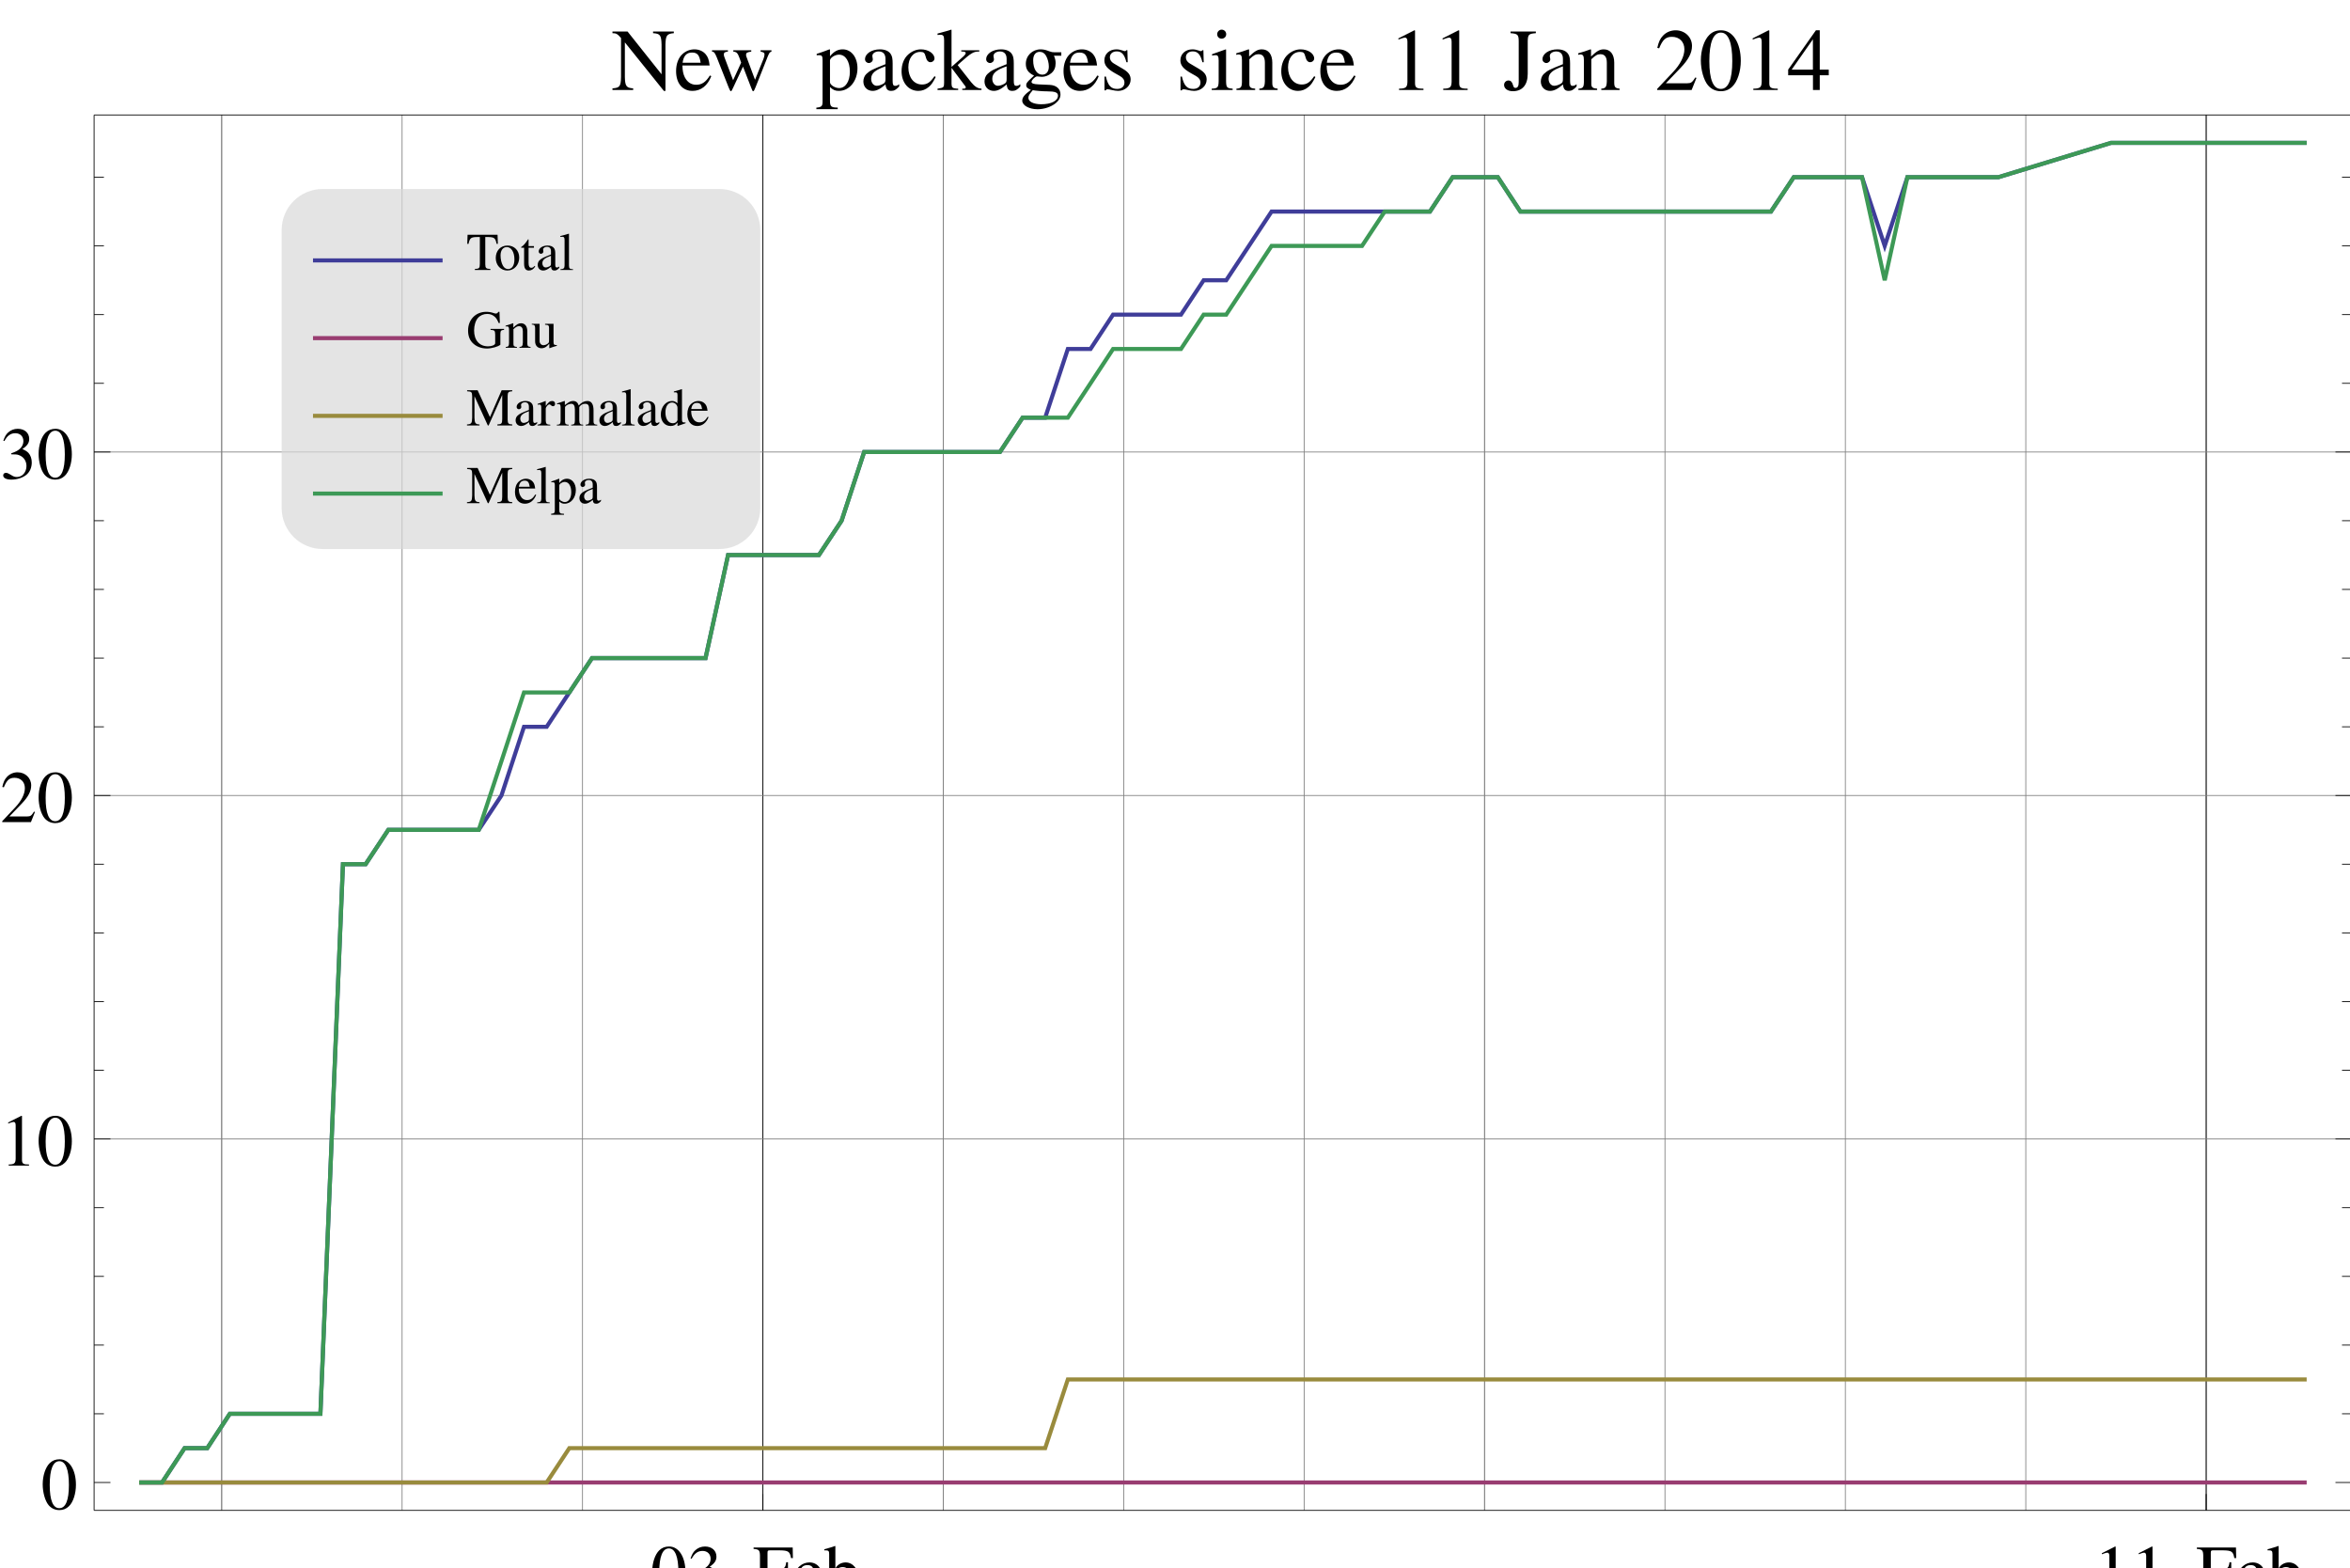
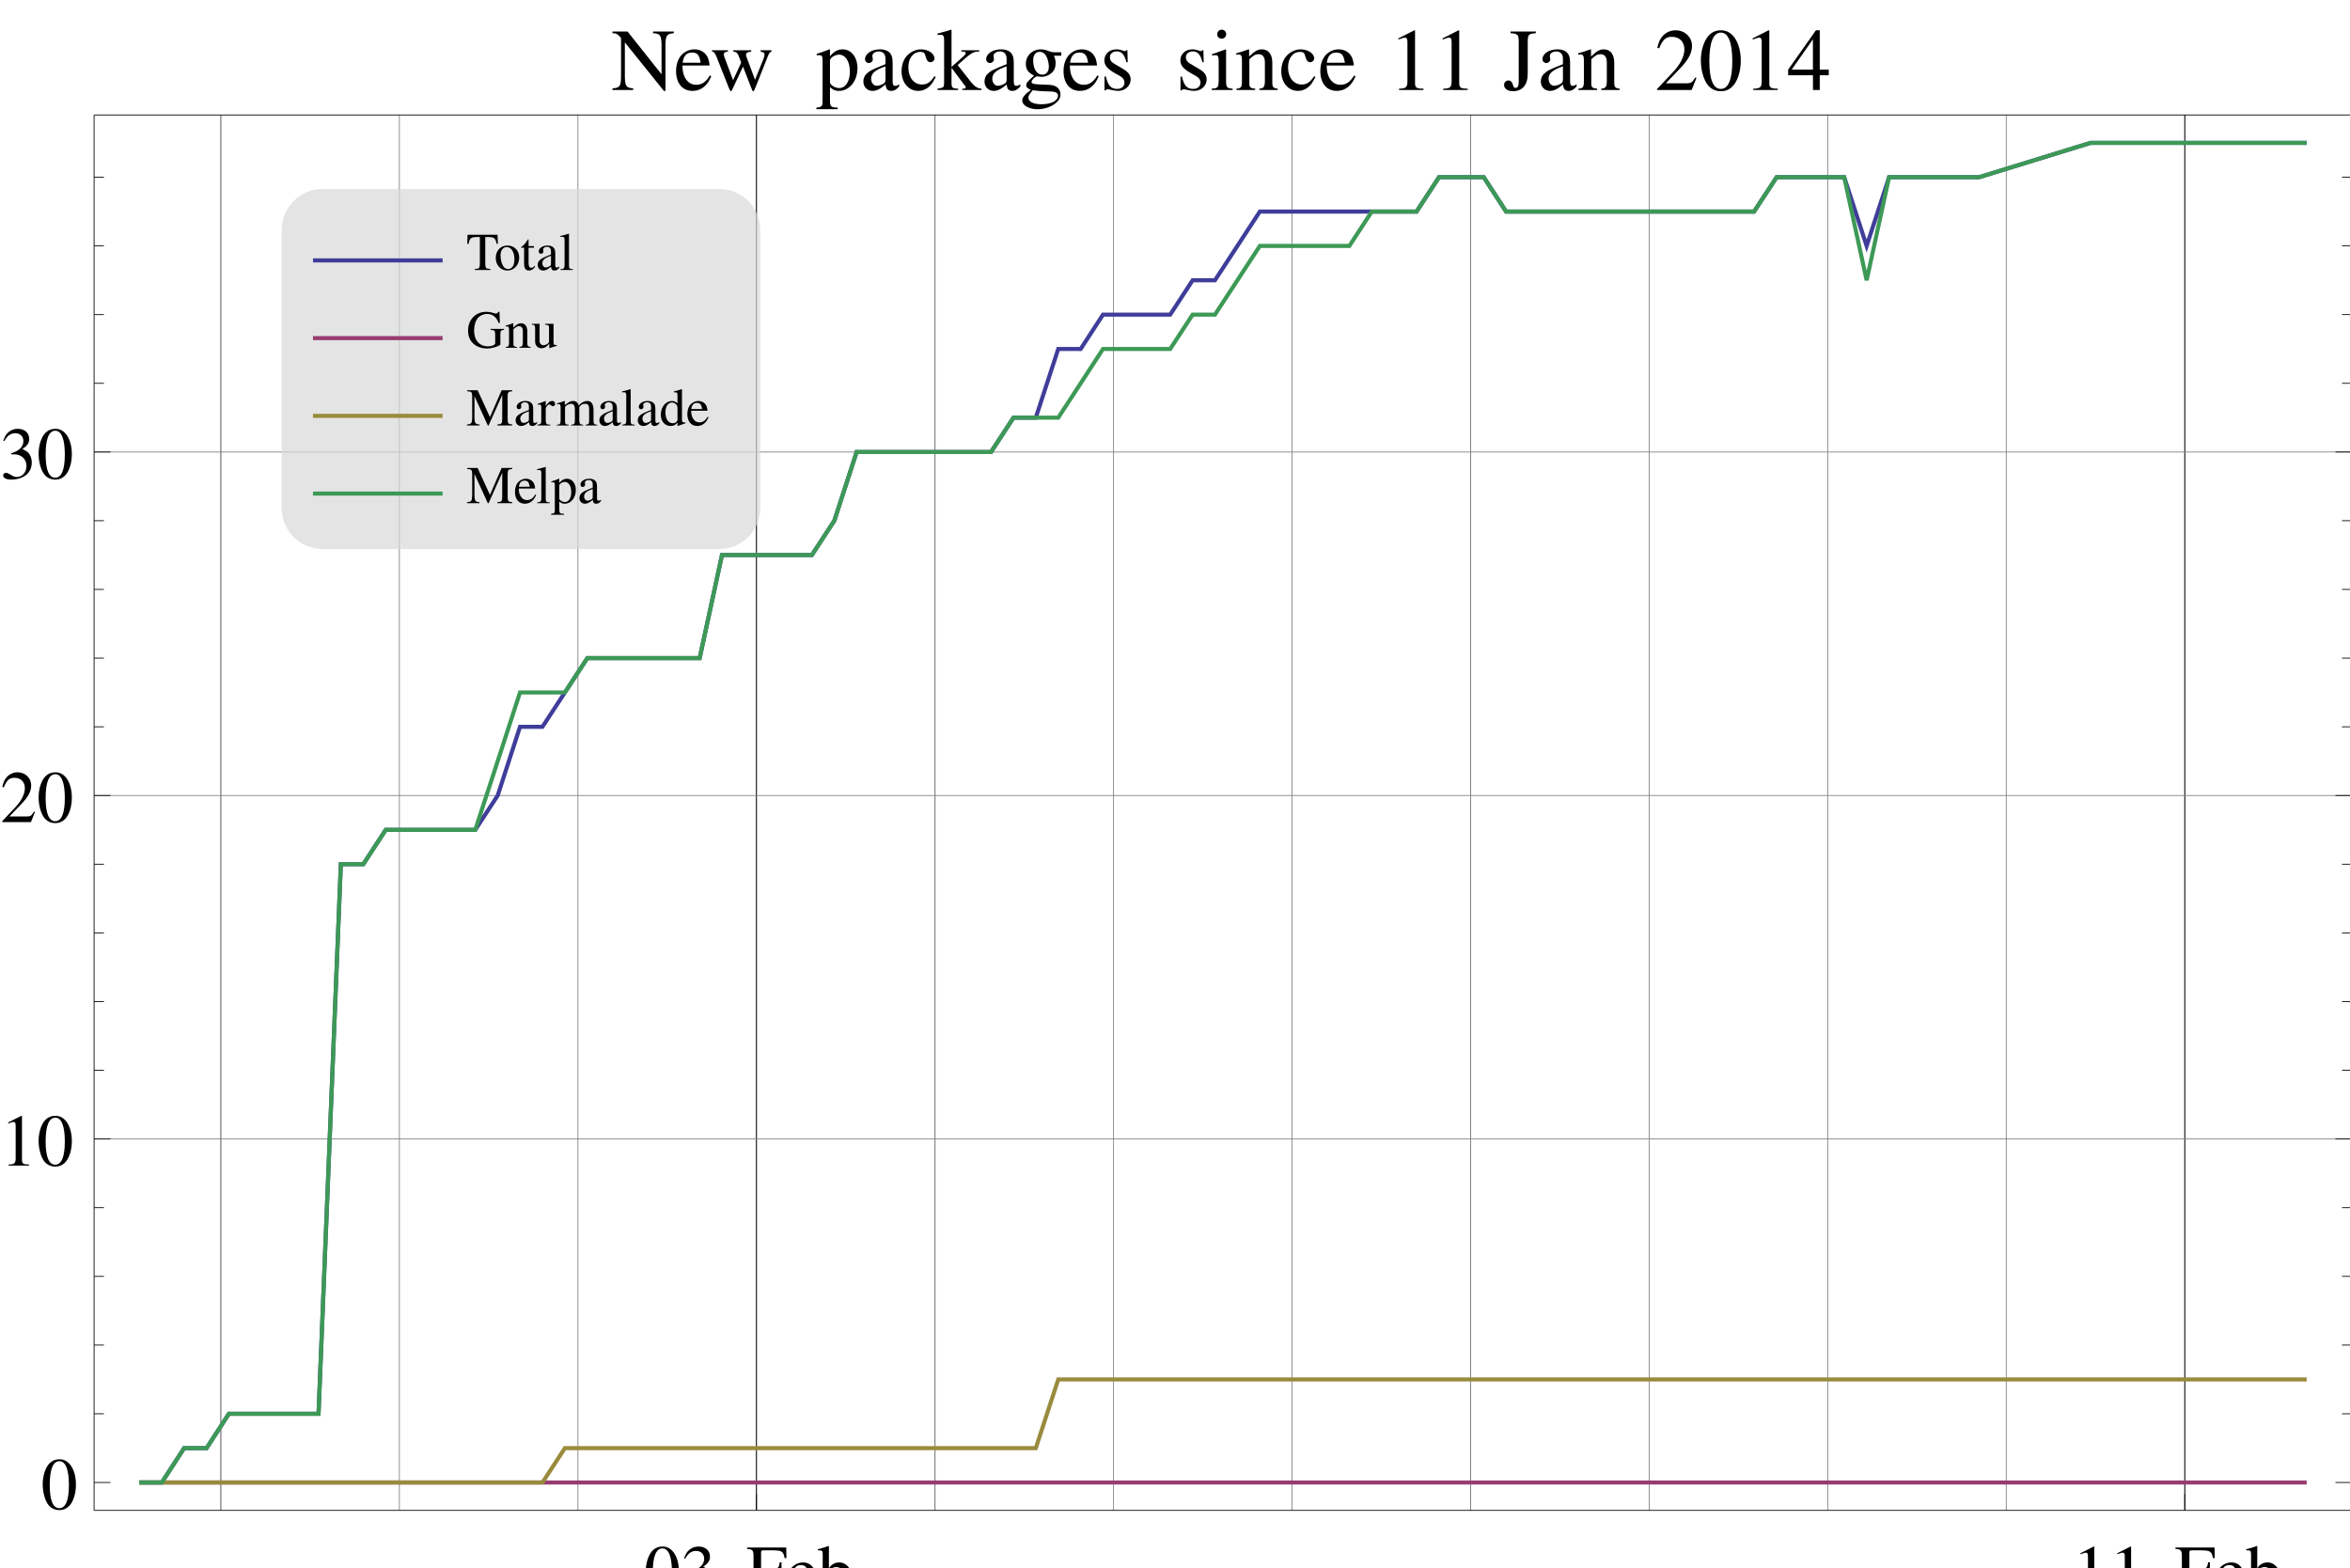
<svg xmlns="http://www.w3.org/2000/svg" version="1.1">
  <g transform="translate(-0, -0)">
    <g transform="matrix(1, 0, 0, 1, 0, 0)" clip-path="url(#cp1)">
      <clipPath id="cp1">
-         <polygon points="22,28 22,370 575,370 575,28 " />
-       </clipPath>
-       <polyline fill="none" stroke-opacity="1" stroke-width="0.2px" stroke="rgb(50.001%,50.001%,50.001%)" points="54.19,369.193 54.19,28.1 " />
+         <polygon points="23,28 23,370 575,370 575,28 " />
+       </clipPath>
+       <polyline fill="none" stroke-opacity="1" stroke-width="0.2px" stroke="rgb(50.001%,50.001%,50.001%)" points="53.981,369.193 53.981,28.1 " />
    </g>
    <g transform="matrix(1, 0, 0, 1, 0, 0)" clip-path="url(#cp2)">
      <clipPath id="cp2">
-         <polygon points="22,28 22,370 575,370 575,28 " />
-       </clipPath>
-       <polyline fill="none" stroke-opacity="1" stroke-width="0.2px" stroke="rgb(50.001%,50.001%,50.001%)" points="54.19,369.193 54.19,28.1 " />
+         <polygon points="23,28 23,370 575,370 575,28 " />
+       </clipPath>
+       <polyline fill="none" stroke-opacity="1" stroke-width="0.2px" stroke="rgb(50.001%,50.001%,50.001%)" points="53.981,369.193 53.981,28.1 " />
    </g>
    <g transform="matrix(1, 0, 0, 1, 0, 0)" clip-path="url(#cp3)">
      <clipPath id="cp3">
-         <polygon points="22,28 22,370 575,370 575,28 " />
-       </clipPath>
-       <polyline fill="none" stroke-opacity="1" stroke-width="0.2px" stroke="rgb(50.001%,50.001%,50.001%)" points="98.291,369.193 98.291,28.1 " />
+         <polygon points="23,28 23,370 575,370 575,28 " />
+       </clipPath>
+       <polyline fill="none" stroke-opacity="1" stroke-width="0.2px" stroke="rgb(50.001%,50.001%,50.001%)" points="97.625,369.193 97.625,28.1 " />
    </g>
    <g transform="matrix(1, 0, 0, 1, 0, 0)" clip-path="url(#cp4)">
      <clipPath id="cp4">
-         <polygon points="22,28 22,370 575,370 575,28 " />
-       </clipPath>
-       <polyline fill="none" stroke-opacity="1" stroke-width="0.2px" stroke="rgb(50.001%,50.001%,50.001%)" points="142.392,369.193 142.392,28.1 " />
+         <polygon points="23,28 23,370 575,370 575,28 " />
+       </clipPath>
+       <polyline fill="none" stroke-opacity="1" stroke-width="0.2px" stroke="rgb(50.001%,50.001%,50.001%)" points="141.27,369.193 141.27,28.1 " />
    </g>
    <g transform="matrix(1, 0, 0, 1, 0, 0)" clip-path="url(#cp5)">
      <clipPath id="cp5">
-         <polygon points="22,28 22,370 575,370 575,28 " />
-       </clipPath>
-       <polyline fill="none" stroke-opacity="1" stroke-width="0.2px" stroke="rgb(50.001%,50.001%,50.001%)" points="186.493,369.193 186.493,28.1 " />
+         <polygon points="23,28 23,370 575,370 575,28 " />
+       </clipPath>
+       <polyline fill="none" stroke-opacity="1" stroke-width="0.2px" stroke="rgb(50.001%,50.001%,50.001%)" points="184.914,369.193 184.914,28.1 " />
    </g>
    <g transform="matrix(1, 0, 0, 1, 0, 0)" clip-path="url(#cp6)">
      <clipPath id="cp6">
-         <polygon points="22,28 22,370 575,370 575,28 " />
-       </clipPath>
-       <polyline fill="none" stroke-opacity="1" stroke-width="0.2px" stroke="rgb(50.001%,50.001%,50.001%)" points="230.594,369.193 230.594,28.1 " />
+         <polygon points="23,28 23,370 575,370 575,28 " />
+       </clipPath>
+       <polyline fill="none" stroke-opacity="1" stroke-width="0.2px" stroke="rgb(50.001%,50.001%,50.001%)" points="228.558,369.193 228.558,28.1 " />
    </g>
    <g transform="matrix(1, 0, 0, 1, 0, 0)" clip-path="url(#cp7)">
      <clipPath id="cp7">
-         <polygon points="22,28 22,370 575,370 575,28 " />
-       </clipPath>
-       <polyline fill="none" stroke-opacity="1" stroke-width="0.2px" stroke="rgb(50.001%,50.001%,50.001%)" points="230.594,369.193 230.594,28.1 " />
+         <polygon points="23,28 23,370 575,370 575,28 " />
+       </clipPath>
+       <polyline fill="none" stroke-opacity="1" stroke-width="0.2px" stroke="rgb(50.001%,50.001%,50.001%)" points="228.558,369.193 228.558,28.1 " />
    </g>
    <g transform="matrix(1, 0, 0, 1, 0, 0)" clip-path="url(#cp8)">
      <clipPath id="cp8">
-         <polygon points="22,28 22,370 575,370 575,28 " />
-       </clipPath>
-       <polyline fill="none" stroke-opacity="1" stroke-width="0.2px" stroke="rgb(50.001%,50.001%,50.001%)" points="274.694,369.193 274.694,28.1 " />
+         <polygon points="23,28 23,370 575,370 575,28 " />
+       </clipPath>
+       <polyline fill="none" stroke-opacity="1" stroke-width="0.2px" stroke="rgb(50.001%,50.001%,50.001%)" points="272.203,369.193 272.203,28.1 " />
    </g>
    <g transform="matrix(1, 0, 0, 1, 0, 0)" clip-path="url(#cp9)">
      <clipPath id="cp9">
-         <polygon points="22,28 22,370 575,370 575,28 " />
-       </clipPath>
-       <polyline fill="none" stroke-opacity="1" stroke-width="0.2px" stroke="rgb(50.001%,50.001%,50.001%)" points="318.795,369.193 318.795,28.1 " />
+         <polygon points="23,28 23,370 575,370 575,28 " />
+       </clipPath>
+       <polyline fill="none" stroke-opacity="1" stroke-width="0.2px" stroke="rgb(50.001%,50.001%,50.001%)" points="315.847,369.193 315.847,28.1 " />
    </g>
    <g transform="matrix(1, 0, 0, 1, 0, 0)" clip-path="url(#cp10)">
      <clipPath id="cp10">
-         <polygon points="22,28 22,370 575,370 575,28 " />
-       </clipPath>
-       <polyline fill="none" stroke-opacity="1" stroke-width="0.2px" stroke="rgb(50.001%,50.001%,50.001%)" points="362.896,369.193 362.896,28.1 " />
+         <polygon points="23,28 23,370 575,370 575,28 " />
+       </clipPath>
+       <polyline fill="none" stroke-opacity="1" stroke-width="0.2px" stroke="rgb(50.001%,50.001%,50.001%)" points="359.491,369.193 359.491,28.1 " />
    </g>
    <g transform="matrix(1, 0, 0, 1, 0, 0)" clip-path="url(#cp11)">
      <clipPath id="cp11">
-         <polygon points="22,28 22,370 575,370 575,28 " />
-       </clipPath>
-       <polyline fill="none" stroke-opacity="1" stroke-width="0.2px" stroke="rgb(50.001%,50.001%,50.001%)" points="362.896,369.193 362.896,28.1 " />
+         <polygon points="23,28 23,370 575,370 575,28 " />
+       </clipPath>
+       <polyline fill="none" stroke-opacity="1" stroke-width="0.2px" stroke="rgb(50.001%,50.001%,50.001%)" points="359.491,369.193 359.491,28.1 " />
    </g>
    <g transform="matrix(1, 0, 0, 1, 0, 0)" clip-path="url(#cp12)">
      <clipPath id="cp12">
-         <polygon points="22,28 22,370 575,370 575,28 " />
-       </clipPath>
-       <polyline fill="none" stroke-opacity="1" stroke-width="0.2px" stroke="rgb(50.001%,50.001%,50.001%)" points="406.997,369.193 406.997,28.1 " />
+         <polygon points="23,28 23,370 575,370 575,28 " />
+       </clipPath>
+       <polyline fill="none" stroke-opacity="1" stroke-width="0.2px" stroke="rgb(50.001%,50.001%,50.001%)" points="403.136,369.193 403.136,28.1 " />
    </g>
    <g transform="matrix(1, 0, 0, 1, 0, 0)" clip-path="url(#cp13)">
      <clipPath id="cp13">
-         <polygon points="22,28 22,370 575,370 575,28 " />
-       </clipPath>
-       <polyline fill="none" stroke-opacity="1" stroke-width="0.2px" stroke="rgb(50.001%,50.001%,50.001%)" points="451.098,369.193 451.098,28.1 " />
+         <polygon points="23,28 23,370 575,370 575,28 " />
+       </clipPath>
+       <polyline fill="none" stroke-opacity="1" stroke-width="0.2px" stroke="rgb(50.001%,50.001%,50.001%)" points="446.78,369.193 446.78,28.1 " />
    </g>
    <g transform="matrix(1, 0, 0, 1, 0, 0)" clip-path="url(#cp14)">
      <clipPath id="cp14">
-         <polygon points="22,28 22,370 575,370 575,28 " />
-       </clipPath>
-       <polyline fill="none" stroke-opacity="1" stroke-width="0.2px" stroke="rgb(50.001%,50.001%,50.001%)" points="495.199,369.193 495.199,28.1 " />
+         <polygon points="23,28 23,370 575,370 575,28 " />
+       </clipPath>
+       <polyline fill="none" stroke-opacity="1" stroke-width="0.2px" stroke="rgb(50.001%,50.001%,50.001%)" points="490.424,369.193 490.424,28.1 " />
    </g>
    <g transform="matrix(1, 0, 0, 1, 0, 0)" clip-path="url(#cp15)">
      <clipPath id="cp15">
-         <polygon points="22,28 22,370 575,370 575,28 " />
-       </clipPath>
-       <polyline fill="none" stroke-opacity="1" stroke-width="0.2px" stroke="rgb(50.001%,50.001%,50.001%)" points="539.3,369.193 539.3,28.1 " />
+         <polygon points="23,28 23,370 575,370 575,28 " />
+       </clipPath>
+       <polyline fill="none" stroke-opacity="1" stroke-width="0.2px" stroke="rgb(50.001%,50.001%,50.001%)" points="534.069,369.193 534.069,28.1 " />
    </g>
    <g transform="matrix(1, 0, 0, 1, 0, 0)" clip-path="url(#cp16)">
      <clipPath id="cp16">
-         <polygon points="22,28 22,370 575,370 575,28 " />
-       </clipPath>
-       <polyline fill="none" stroke-opacity="1" stroke-width="0.2px" stroke="rgb(0%,0%,0%)" points="186.493,369.193 186.493,28.1 " />
+         <polygon points="23,28 23,370 575,370 575,28 " />
+       </clipPath>
+       <polyline fill="none" stroke-opacity="1" stroke-width="0.2px" stroke="rgb(0%,0%,0%)" points="184.914,369.193 184.914,28.1 " />
    </g>
    <g transform="matrix(1, 0, 0, 1, 0, 0)" clip-path="url(#cp17)">
      <clipPath id="cp17">
-         <polygon points="22,28 22,370 575,370 575,28 " />
-       </clipPath>
-       <polyline fill="none" stroke-opacity="1" stroke-width="0.2px" stroke="rgb(0%,0%,0%)" points="539.3,369.193 539.3,28.1 " />
+         <polygon points="23,28 23,370 575,370 575,28 " />
+       </clipPath>
+       <polyline fill="none" stroke-opacity="1" stroke-width="0.2px" stroke="rgb(0%,0%,0%)" points="534.069,369.193 534.069,28.1 " />
    </g>
    <g transform="matrix(1, 0, 0, 1, 0, 0)" clip-path="url(#cp18)">
      <clipPath id="cp18">
-         <polygon points="22,28 22,370 575,370 575,28 " />
+         <polygon points="23,28 23,370 575,370 575,28 " />
      </clipPath>
      <polyline fill="none" stroke-opacity="1" stroke-width="0.2px" stroke="rgb(50.001%,50.001%,50.001%)" points="23,278.41 574.9,278.41 " />
    </g>
    <g transform="matrix(1, 0, 0, 1, 0, 0)" clip-path="url(#cp19)">
      <clipPath id="cp19">
-         <polygon points="22,28 22,370 575,370 575,28 " />
+         <polygon points="23,28 23,370 575,370 575,28 " />
      </clipPath>
      <polyline fill="none" stroke-opacity="1" stroke-width="0.2px" stroke="rgb(50.001%,50.001%,50.001%)" points="23,194.448 574.9,194.448 " />
    </g>
    <g transform="matrix(1, 0, 0, 1, 0, 0)" clip-path="url(#cp20)">
      <clipPath id="cp20">
-         <polygon points="22,28 22,370 575,370 575,28 " />
+         <polygon points="23,28 23,370 575,370 575,28 " />
      </clipPath>
      <polyline fill="none" stroke-opacity="1" stroke-width="0.2px" stroke="rgb(50.001%,50.001%,50.001%)" points="23,110.487 574.9,110.487 " />
    </g>
    <g transform="matrix(1, 0, 0, 1, 0, 0)" clip-path="url(#cp21)">
      <clipPath id="cp21">
-         <polygon points="22,28 22,370 575,370 575,28 " />
-       </clipPath>
-       <polyline fill="none" stroke-opacity="1" stroke-width="1px" stroke="rgb(24.72%,23.999%,60%)" points="34.038,362.371 39.612,362.371 45.124,353.975 50.668,353.975 56.18,345.579 61.724,345.579 67.267,345.579 72.779,345.579 78.323,345.579 83.835,211.241 89.379,211.241 94.922,202.845 100.434,202.845 105.978,202.845 111.521,202.845 117.034,202.845 122.577,194.448 128.089,177.656 133.633,177.656 139.176,169.26 144.719,160.864 150.262,160.864 155.867,160.864 161.38,160.864 166.923,160.864 172.466,160.864 177.979,135.675 183.583,135.675 189.126,135.675 194.639,135.675 200.182,135.675 205.725,127.279 211.238,110.487 216.781,110.487 222.294,110.487 227.837,110.487 233.38,110.487 238.893,110.487 244.436,110.487 249.98,102.091 255.492,102.091 261.035,85.299 266.579,85.299 272.091,76.903 277.635,76.903 283.147,76.903 288.69,76.903 294.234,68.506 299.746,68.506 305.29,60.11 310.833,51.714 316.345,51.714 321.889,51.714 327.401,51.714 332.944,51.714 338.488,51.714 344,51.714 349.544,51.714 355.087,43.318 360.599,43.318 366.143,43.318 371.655,51.714 377.199,51.714 382.742,51.714 388.254,51.714 393.859,51.714 399.463,51.714 405.037,51.714 410.642,51.714 416.185,51.714 421.79,51.714 427.333,51.714 432.907,51.714 438.481,43.318 444.054,43.318 449.628,43.318 455.172,43.318 460.715,60.11 466.258,43.318 471.801,43.318 477.375,43.318 482.949,43.318 488.492,43.318 516.025,34.922 519.547,34.922 525.151,34.922 530.664,34.922 536.207,34.922 541.75,34.922 547.294,34.922 552.806,34.922 558.349,34.922 563.862,34.922 " />
-       <polyline fill="none" stroke-opacity="1" stroke-width="1px" stroke="rgb(60%,23.999%,44.289%)" points="34.038,362.371 39.612,362.371 45.124,362.371 50.668,362.371 56.18,362.371 61.724,362.371 67.267,362.371 72.779,362.371 78.323,362.371 83.835,362.371 89.379,362.371 94.922,362.371 100.434,362.371 105.978,362.371 111.521,362.371 117.034,362.371 122.577,362.371 128.089,362.371 133.633,362.371 139.176,362.371 144.719,362.371 150.262,362.371 155.867,362.371 161.38,362.371 166.923,362.371 172.466,362.371 177.979,362.371 183.583,362.371 189.126,362.371 194.639,362.371 200.182,362.371 205.725,362.371 211.238,362.371 216.781,362.371 222.294,362.371 227.837,362.371 233.38,362.371 238.893,362.371 244.436,362.371 249.98,362.371 255.492,362.371 261.035,362.371 266.579,362.371 272.091,362.371 277.635,362.371 283.147,362.371 288.69,362.371 294.234,362.371 299.746,362.371 305.29,362.371 310.833,362.371 316.345,362.371 321.889,362.371 327.401,362.371 332.944,362.371 338.488,362.371 344,362.371 349.544,362.371 355.087,362.371 360.599,362.371 366.143,362.371 371.655,362.371 377.199,362.371 382.742,362.371 388.254,362.371 393.859,362.371 399.463,362.371 405.037,362.371 410.642,362.371 416.185,362.371 421.79,362.371 427.333,362.371 432.907,362.371 438.481,362.371 444.054,362.371 449.628,362.371 455.172,362.371 460.715,362.371 466.258,362.371 471.801,362.371 477.375,362.371 482.949,362.371 488.492,362.371 516.025,362.371 519.547,362.371 525.151,362.371 530.664,362.371 536.207,362.371 541.75,362.371 547.294,362.371 552.806,362.371 558.349,362.371 563.862,362.371 " />
-       <polyline fill="none" stroke-opacity="1" stroke-width="1px" stroke="rgb(60%,54.702%,23.999%)" points="34.038,362.371 39.612,362.371 45.124,362.371 50.668,362.371 56.18,362.371 61.724,362.371 67.267,362.371 72.779,362.371 78.323,362.371 83.835,362.371 89.379,362.371 94.922,362.371 100.434,362.371 105.978,362.371 111.521,362.371 117.034,362.371 122.577,362.371 128.089,362.371 133.633,362.371 139.176,353.975 144.719,353.975 150.262,353.975 155.867,353.975 161.38,353.975 166.923,353.975 172.466,353.975 177.979,353.975 183.583,353.975 189.126,353.975 194.639,353.975 200.182,353.975 205.725,353.975 211.238,353.975 216.781,353.975 222.294,353.975 227.837,353.975 233.38,353.975 238.893,353.975 244.436,353.975 249.98,353.975 255.492,353.975 261.035,337.183 266.579,337.183 272.091,337.183 277.635,337.183 283.147,337.183 288.69,337.183 294.234,337.183 299.746,337.183 305.29,337.183 310.833,337.183 316.345,337.183 321.889,337.183 327.401,337.183 332.944,337.183 338.488,337.183 344,337.183 349.544,337.183 355.087,337.183 360.599,337.183 366.143,337.183 371.655,337.183 377.199,337.183 382.742,337.183 388.254,337.183 393.859,337.183 399.463,337.183 405.037,337.183 410.642,337.183 416.185,337.183 421.79,337.183 427.333,337.183 432.907,337.183 438.481,337.183 444.054,337.183 449.628,337.183 455.172,337.183 460.715,337.183 466.258,337.183 471.801,337.183 477.375,337.183 482.949,337.183 488.492,337.183 516.025,337.183 519.547,337.183 525.151,337.183 530.664,337.183 536.207,337.183 541.75,337.183 547.294,337.183 552.806,337.183 558.349,337.183 563.862,337.183 " />
-       <polyline fill="none" stroke-opacity="1" stroke-width="1px" stroke="rgb(23.999%,60%,33.692%)" points="34.038,362.371 39.612,362.371 45.124,353.975 50.668,353.975 56.18,345.579 61.724,345.579 67.267,345.579 72.779,345.579 78.323,345.579 83.835,211.241 89.379,211.241 94.922,202.845 100.434,202.845 105.978,202.845 111.521,202.845 117.034,202.845 122.577,186.052 128.089,169.26 133.633,169.26 139.176,169.26 144.719,160.864 150.262,160.864 155.867,160.864 161.38,160.864 166.923,160.864 172.466,160.864 177.979,135.675 183.583,135.675 189.126,135.675 194.639,135.675 200.182,135.675 205.725,127.279 211.238,110.487 216.781,110.487 222.294,110.487 227.837,110.487 233.38,110.487 238.893,110.487 244.436,110.487 249.98,102.091 255.492,102.091 261.035,102.091 266.579,93.695 272.091,85.299 277.635,85.299 283.147,85.299 288.69,85.299 294.234,76.903 299.746,76.903 305.29,68.506 310.833,60.11 316.345,60.11 321.889,60.11 327.401,60.11 332.944,60.11 338.488,51.714 344,51.714 349.544,51.714 355.087,43.318 360.599,43.318 366.143,43.318 371.655,51.714 377.199,51.714 382.742,51.714 388.254,51.714 393.859,51.714 399.463,51.714 405.037,51.714 410.642,51.714 416.185,51.714 421.79,51.714 427.333,51.714 432.907,51.714 438.481,43.318 444.054,43.318 449.628,43.318 455.172,43.318 460.715,68.506 466.258,43.318 471.801,43.318 477.375,43.318 482.949,43.318 488.492,43.318 516.025,34.922 519.547,34.922 525.151,34.922 530.664,34.922 536.207,34.922 541.75,34.922 547.294,34.922 552.806,34.922 558.349,34.922 563.862,34.922 " />
+         <polygon points="23,28 23,370 575,370 575,28 " />
+       </clipPath>
+       <polyline fill="none" stroke-opacity="1" stroke-width="1px" stroke="rgb(24.72%,23.999%,60%)" points="34.038,362.371 39.554,362.371 45.01,353.975 50.496,353.975 55.951,345.579 61.437,345.579 66.923,345.579 72.378,345.579 77.864,345.579 83.32,211.241 88.806,211.241 94.291,202.845 99.747,202.845 105.233,202.845 110.719,202.845 116.174,202.845 121.66,194.448 127.116,177.656 132.601,177.656 138.087,169.26 143.573,160.864 149.059,160.864 154.605,160.864 160.061,160.864 165.547,160.864 171.033,160.864 176.488,135.675 182.035,135.675 187.521,135.675 192.976,135.675 198.462,135.675 203.948,127.279 209.403,110.487 214.889,110.487 220.345,110.487 225.831,110.487 231.316,110.487 236.772,110.487 242.258,110.487 247.744,102.091 253.199,102.091 258.685,85.299 264.171,85.299 269.626,76.903 275.112,76.903 280.568,76.903 286.054,76.903 291.54,68.506 296.995,68.506 302.481,60.11 307.967,51.714 313.422,51.714 318.908,51.714 324.364,51.714 329.85,51.714 335.335,51.714 340.791,51.714 346.277,51.714 351.763,43.318 357.218,43.318 362.704,43.318 368.16,51.714 373.645,51.714 379.131,51.714 384.587,51.714 390.133,51.714 395.68,51.714 401.196,51.714 406.742,51.714 412.228,51.714 417.775,51.714 423.261,51.714 428.777,51.714 434.293,43.318 439.809,43.318 445.325,43.318 450.811,43.318 456.297,60.11 461.783,43.318 467.269,43.318 472.785,43.318 478.301,43.318 483.787,43.318 511.034,34.922 514.52,34.922 520.066,34.922 525.522,34.922 531.008,34.922 536.493,34.922 541.979,34.922 547.435,34.922 552.921,34.922 558.376,34.922 563.862,34.922 " />
+       <polyline fill="none" stroke-opacity="1" stroke-width="1px" stroke="rgb(60%,23.999%,44.289%)" points="34.038,362.371 39.554,362.371 45.01,362.371 50.496,362.371 55.951,362.371 61.437,362.371 66.923,362.371 72.378,362.371 77.864,362.371 83.32,362.371 88.806,362.371 94.291,362.371 99.747,362.371 105.233,362.371 110.719,362.371 116.174,362.371 121.66,362.371 127.116,362.371 132.601,362.371 138.087,362.371 143.573,362.371 149.059,362.371 154.605,362.371 160.061,362.371 165.547,362.371 171.033,362.371 176.488,362.371 182.035,362.371 187.521,362.371 192.976,362.371 198.462,362.371 203.948,362.371 209.403,362.371 214.889,362.371 220.345,362.371 225.831,362.371 231.316,362.371 236.772,362.371 242.258,362.371 247.744,362.371 253.199,362.371 258.685,362.371 264.171,362.371 269.626,362.371 275.112,362.371 280.568,362.371 286.054,362.371 291.54,362.371 296.995,362.371 302.481,362.371 307.967,362.371 313.422,362.371 318.908,362.371 324.364,362.371 329.85,362.371 335.335,362.371 340.791,362.371 346.277,362.371 351.763,362.371 357.218,362.371 362.704,362.371 368.16,362.371 373.645,362.371 379.131,362.371 384.587,362.371 390.133,362.371 395.68,362.371 401.196,362.371 406.742,362.371 412.228,362.371 417.775,362.371 423.261,362.371 428.777,362.371 434.293,362.371 439.809,362.371 445.325,362.371 450.811,362.371 456.297,362.371 461.783,362.371 467.269,362.371 472.785,362.371 478.301,362.371 483.787,362.371 511.034,362.371 514.52,362.371 520.066,362.371 525.522,362.371 531.008,362.371 536.493,362.371 541.979,362.371 547.435,362.371 552.921,362.371 558.376,362.371 563.862,362.371 " />
+       <polyline fill="none" stroke-opacity="1" stroke-width="1px" stroke="rgb(60%,54.702%,23.999%)" points="34.038,362.371 39.554,362.371 45.01,362.371 50.496,362.371 55.951,362.371 61.437,362.371 66.923,362.371 72.378,362.371 77.864,362.371 83.32,362.371 88.806,362.371 94.291,362.371 99.747,362.371 105.233,362.371 110.719,362.371 116.174,362.371 121.66,362.371 127.116,362.371 132.601,362.371 138.087,353.975 143.573,353.975 149.059,353.975 154.605,353.975 160.061,353.975 165.547,353.975 171.033,353.975 176.488,353.975 182.035,353.975 187.521,353.975 192.976,353.975 198.462,353.975 203.948,353.975 209.403,353.975 214.889,353.975 220.345,353.975 225.831,353.975 231.316,353.975 236.772,353.975 242.258,353.975 247.744,353.975 253.199,353.975 258.685,337.183 264.171,337.183 269.626,337.183 275.112,337.183 280.568,337.183 286.054,337.183 291.54,337.183 296.995,337.183 302.481,337.183 307.967,337.183 313.422,337.183 318.908,337.183 324.364,337.183 329.85,337.183 335.335,337.183 340.791,337.183 346.277,337.183 351.763,337.183 357.218,337.183 362.704,337.183 368.16,337.183 373.645,337.183 379.131,337.183 384.587,337.183 390.133,337.183 395.68,337.183 401.196,337.183 406.742,337.183 412.228,337.183 417.775,337.183 423.261,337.183 428.777,337.183 434.293,337.183 439.809,337.183 445.325,337.183 450.811,337.183 456.297,337.183 461.783,337.183 467.269,337.183 472.785,337.183 478.301,337.183 483.787,337.183 511.034,337.183 514.52,337.183 520.066,337.183 525.522,337.183 531.008,337.183 536.493,337.183 541.979,337.183 547.435,337.183 552.921,337.183 558.376,337.183 563.862,337.183 " />
+       <polyline fill="none" stroke-opacity="1" stroke-width="1px" stroke="rgb(23.999%,60%,33.692%)" points="34.038,362.371 39.554,362.371 45.01,353.975 50.496,353.975 55.951,345.579 61.437,345.579 66.923,345.579 72.378,345.579 77.864,345.579 83.32,211.241 88.806,211.241 94.291,202.845 99.747,202.845 105.233,202.845 110.719,202.845 116.174,202.845 121.66,186.052 127.116,169.26 132.601,169.26 138.087,169.26 143.573,160.864 149.059,160.864 154.605,160.864 160.061,160.864 165.547,160.864 171.033,160.864 176.488,135.675 182.035,135.675 187.521,135.675 192.976,135.675 198.462,135.675 203.948,127.279 209.403,110.487 214.889,110.487 220.345,110.487 225.831,110.487 231.316,110.487 236.772,110.487 242.258,110.487 247.744,102.091 253.199,102.091 258.685,102.091 264.171,93.695 269.626,85.299 275.112,85.299 280.568,85.299 286.054,85.299 291.54,76.903 296.995,76.903 302.481,68.506 307.967,60.11 313.422,60.11 318.908,60.11 324.364,60.11 329.85,60.11 335.335,51.714 340.791,51.714 346.277,51.714 351.763,43.318 357.218,43.318 362.704,43.318 368.16,51.714 373.645,51.714 379.131,51.714 384.587,51.714 390.133,51.714 395.68,51.714 401.196,51.714 406.742,51.714 412.228,51.714 417.775,51.714 423.261,51.714 428.777,51.714 434.293,43.318 439.809,43.318 445.325,43.318 450.811,43.318 456.297,68.506 461.783,43.318 467.269,43.318 472.785,43.318 478.301,43.318 483.787,43.318 511.034,34.922 514.52,34.922 520.066,34.922 525.522,34.922 531.008,34.922 536.493,34.922 541.979,34.922 547.435,34.922 552.921,34.922 558.376,34.922 563.862,34.922 " />
    </g>
    <g transform="matrix(1, 0, 0, 1, 0, 0)" clip-path="url(#cp22)">
      <clipPath id="cp22">
        <polygon points="0,0 0,396 576,396 576,0 " />
      </clipPath>
      <polyline fill="none" stroke-opacity="1" stroke-width="0.2px" stroke="rgb(0%,0%,0%)" points="574.9,369.193 23,369.193 " />
      <polyline fill="none" stroke-opacity="1" stroke-width="0.2px" stroke="rgb(0%,0%,0%)" points="23,369.193 23,28.1 " />
      <polyline fill="none" stroke-opacity="1" stroke-width="0.2px" stroke="rgb(0%,0%,0%)" points="23,28.1 574.9,28.1 " />
      <polyline fill="none" stroke-opacity="1" stroke-width="0.2px" stroke="rgb(0%,0%,0%)" points="574.9,28.1 574.9,369.193 " />
-       <polyline fill="none" stroke-opacity="1" stroke-width="0.2px" stroke="rgb(0%,0%,0%)" points="186.493,369.193 186.493,365.193 " />
-     </g>
-     <g transform="matrix(1, 0, 0, 1, 158.9926, 372.193)" clip-path="url(#cp23)">
+       <polyline fill="none" stroke-opacity="1" stroke-width="0.2px" stroke="rgb(0%,0%,0%)" points="184.914,369.193 184.914,365.193 " />
+     </g>
+     <g transform="matrix(1, 0, 0, 1, 157.414, 372.193)" clip-path="url(#cp23)">
      <clipPath id="cp23">
-         <polygon points="-1.993,-1.193 -1.993,23.807 56.007,23.807 56.007,-1.193 " />
+         <polygon points="-1.414,-1.193 -1.414,23.807 56.586,23.807 56.586,-1.193 " />
      </clipPath>
      <text x="0" y="18" font-family="Times" font-size="18px" fill="rgb(0%,0%,0%)">03</text>
      <text x="25" y="18" font-family="Times" font-size="18px" fill="rgb(0%,0%,0%)">Feb</text>
    </g>
    <g transform="matrix(1, 0, 0, 1, 0, 0)" clip-path="url(#cp24)">
      <clipPath id="cp24">
        <polygon points="0,0 0,396 576,396 576,0 " />
      </clipPath>
-       <polyline fill="none" stroke-opacity="1" stroke-width="0.2px" stroke="rgb(0%,0%,0%)" points="539.3,369.193 539.3,365.193 " />
-     </g>
-     <g transform="matrix(1, 0, 0, 1, 511.8002, 372.193)" clip-path="url(#cp25)">
+       <polyline fill="none" stroke-opacity="1" stroke-width="0.2px" stroke="rgb(0%,0%,0%)" points="534.069,369.193 534.069,365.193 " />
+     </g>
+     <g transform="matrix(1, 0, 0, 1, 506.5687, 372.193)" clip-path="url(#cp25)">
      <clipPath id="cp25">
-         <polygon points="-1.8,-1.193 -1.8,23.807 56.2,23.807 56.2,-1.193 " />
+         <polygon points="-1.569,-1.193 -1.569,23.807 56.431,23.807 56.431,-1.193 " />
      </clipPath>
      <text x="0" y="18" font-family="Times" font-size="18px" fill="rgb(0%,0%,0%)">11</text>
      <text x="25" y="18" font-family="Times" font-size="18px" fill="rgb(0%,0%,0%)">Feb</text>
    </g>
    <g transform="matrix(1, 0, 0, 1, 0, 0)" clip-path="url(#cp26)">
      <clipPath id="cp26">
        <polygon points="0,0 0,396 576,396 576,0 " />
      </clipPath>
      <polyline fill="none" stroke-opacity="1" stroke-width="0.2px" stroke="rgb(0%,0%,0%)" points="23,362.371 27,362.371 " />
    </g>
    <g transform="matrix(1, 0, 0, 1, 10, 350.8711)" clip-path="url(#cp27)">
      <clipPath id="cp27">
-         <polygon points="-2,-1.871 -2,24.129 11,24.129 11,-1.871 " />
+         <polygon points="-1,-1.871 -1,24.129 11,24.129 11,-1.871 " />
      </clipPath>
      <text x="0" y="18" font-family="Times" font-size="18px" fill="rgb(0%,0%,0%)">0</text>
    </g>
    <g transform="matrix(1, 0, 0, 1, 0, 0)" clip-path="url(#cp28)">
      <clipPath id="cp28">
        <polygon points="0,0 0,396 576,396 576,0 " />
      </clipPath>
      <polyline fill="none" stroke-opacity="1" stroke-width="0.2px" stroke="rgb(0%,0%,0%)" points="23,345.579 25.4,345.579 " />
    </g>
    <g transform="matrix(1, 0, 0, 1, 0, 0)" clip-path="url(#cp29)">
      <clipPath id="cp29">
        <polygon points="0,0 0,396 576,396 576,0 " />
      </clipPath>
      <polyline fill="none" stroke-opacity="1" stroke-width="0.2px" stroke="rgb(0%,0%,0%)" points="23,328.787 25.4,328.787 " />
    </g>
    <g transform="matrix(1, 0, 0, 1, 0, 0)" clip-path="url(#cp30)">
      <clipPath id="cp30">
        <polygon points="0,0 0,396 576,396 576,0 " />
      </clipPath>
      <polyline fill="none" stroke-opacity="1" stroke-width="0.2px" stroke="rgb(0%,0%,0%)" points="23,311.994 25.4,311.994 " />
    </g>
    <g transform="matrix(1, 0, 0, 1, 0, 0)" clip-path="url(#cp31)">
      <clipPath id="cp31">
        <polygon points="0,0 0,396 576,396 576,0 " />
      </clipPath>
      <polyline fill="none" stroke-opacity="1" stroke-width="0.2px" stroke="rgb(0%,0%,0%)" points="23,295.202 25.4,295.202 " />
    </g>
    <g transform="matrix(1, 0, 0, 1, 0, 0)" clip-path="url(#cp32)">
      <clipPath id="cp32">
        <polygon points="0,0 0,396 576,396 576,0 " />
      </clipPath>
      <polyline fill="none" stroke-opacity="1" stroke-width="0.2px" stroke="rgb(0%,0%,0%)" points="23,278.41 27,278.41 " />
    </g>
-     <g transform="matrix(1, 0, 0, 1, -0, 266.9098)" clip-path="url(#cp33)">
+     <g transform="matrix(1, 0, 0, 1, 0, 266.9098)" clip-path="url(#cp33)">
      <clipPath id="cp33">
-         <polygon points="2.32831e-10,-1.91 2.32831e-10,24.09 21,24.09 21,-1.91 " />
+         <polygon points="0,-1.91 0,24.09 21,24.09 21,-1.91 " />
      </clipPath>
      <text x="0" y="18" font-family="Times" font-size="18px" fill="rgb(0%,0%,0%)">10</text>
    </g>
    <g transform="matrix(1, 0, 0, 1, 0, 0)" clip-path="url(#cp34)">
      <clipPath id="cp34">
        <polygon points="0,0 0,396 576,396 576,0 " />
      </clipPath>
      <polyline fill="none" stroke-opacity="1" stroke-width="0.2px" stroke="rgb(0%,0%,0%)" points="23,261.617 25.4,261.617 " />
    </g>
    <g transform="matrix(1, 0, 0, 1, 0, 0)" clip-path="url(#cp35)">
      <clipPath id="cp35">
        <polygon points="0,0 0,396 576,396 576,0 " />
      </clipPath>
      <polyline fill="none" stroke-opacity="1" stroke-width="0.2px" stroke="rgb(0%,0%,0%)" points="23,244.825 25.4,244.825 " />
    </g>
    <g transform="matrix(1, 0, 0, 1, 0, 0)" clip-path="url(#cp36)">
      <clipPath id="cp36">
        <polygon points="0,0 0,396 576,396 576,0 " />
      </clipPath>
      <polyline fill="none" stroke-opacity="1" stroke-width="0.2px" stroke="rgb(0%,0%,0%)" points="23,228.033 25.4,228.033 " />
    </g>
    <g transform="matrix(1, 0, 0, 1, 0, 0)" clip-path="url(#cp37)">
      <clipPath id="cp37">
        <polygon points="0,0 0,396 576,396 576,0 " />
      </clipPath>
      <polyline fill="none" stroke-opacity="1" stroke-width="0.2px" stroke="rgb(0%,0%,0%)" points="23,211.241 25.4,211.241 " />
    </g>
    <g transform="matrix(1, 0, 0, 1, 0, 0)" clip-path="url(#cp38)">
      <clipPath id="cp38">
        <polygon points="0,0 0,396 576,396 576,0 " />
      </clipPath>
      <polyline fill="none" stroke-opacity="1" stroke-width="0.2px" stroke="rgb(0%,0%,0%)" points="23,194.448 27,194.448 " />
    </g>
-     <g transform="matrix(1, 0, 0, 1, -0, 182.9484)" clip-path="url(#cp39)">
+     <g transform="matrix(1, 0, 0, 1, 0, 182.9484)" clip-path="url(#cp39)">
      <clipPath id="cp39">
-         <polygon points="2.32831e-10,-1.948 2.32831e-10,24.052 21,24.052 21,-1.948 " />
+         <polygon points="0,-1.948 0,24.052 21,24.052 21,-1.948 " />
      </clipPath>
      <text x="0" y="18" font-family="Times" font-size="18px" fill="rgb(0%,0%,0%)">20</text>
    </g>
    <g transform="matrix(1, 0, 0, 1, 0, 0)" clip-path="url(#cp40)">
      <clipPath id="cp40">
        <polygon points="0,0 0,396 576,396 576,0 " />
      </clipPath>
      <polyline fill="none" stroke-opacity="1" stroke-width="0.2px" stroke="rgb(0%,0%,0%)" points="23,177.656 25.4,177.656 " />
    </g>
    <g transform="matrix(1, 0, 0, 1, 0, 0)" clip-path="url(#cp41)">
      <clipPath id="cp41">
        <polygon points="0,0 0,396 576,396 576,0 " />
      </clipPath>
      <polyline fill="none" stroke-opacity="1" stroke-width="0.2px" stroke="rgb(0%,0%,0%)" points="23,160.864 25.4,160.864 " />
    </g>
    <g transform="matrix(1, 0, 0, 1, 0, 0)" clip-path="url(#cp42)">
      <clipPath id="cp42">
        <polygon points="0,0 0,396 576,396 576,0 " />
      </clipPath>
      <polyline fill="none" stroke-opacity="1" stroke-width="0.2px" stroke="rgb(0%,0%,0%)" points="23,144.072 25.4,144.072 " />
    </g>
    <g transform="matrix(1, 0, 0, 1, 0, 0)" clip-path="url(#cp43)">
      <clipPath id="cp43">
        <polygon points="0,0 0,396 576,396 576,0 " />
      </clipPath>
      <polyline fill="none" stroke-opacity="1" stroke-width="0.2px" stroke="rgb(0%,0%,0%)" points="23,127.279 25.4,127.279 " />
    </g>
    <g transform="matrix(1, 0, 0, 1, 0, 0)" clip-path="url(#cp44)">
      <clipPath id="cp44">
        <polygon points="0,0 0,396 576,396 576,0 " />
      </clipPath>
      <polyline fill="none" stroke-opacity="1" stroke-width="0.2px" stroke="rgb(0%,0%,0%)" points="23,110.487 27,110.487 " />
    </g>
-     <g transform="matrix(1, 0, 0, 1, -0, 98.98707)" clip-path="url(#cp45)">
+     <g transform="matrix(1, 0, 0, 1, 0, 98.98707)" clip-path="url(#cp45)">
      <clipPath id="cp45">
-         <polygon points="2.32831e-10,-1.987 2.32831e-10,24.013 21,24.013 21,-1.987 " />
+         <polygon points="0,-1.987 0,24.013 21,24.013 21,-1.987 " />
      </clipPath>
      <text x="0" y="18" font-family="Times" font-size="18px" fill="rgb(0%,0%,0%)">30</text>
    </g>
    <g transform="matrix(1, 0, 0, 1, 0, 0)" clip-path="url(#cp46)">
      <clipPath id="cp46">
        <polygon points="0,0 0,396 576,396 576,0 " />
      </clipPath>
      <polyline fill="none" stroke-opacity="1" stroke-width="0.2px" stroke="rgb(0%,0%,0%)" points="23,93.695 25.4,93.695 " />
    </g>
    <g transform="matrix(1, 0, 0, 1, 0, 0)" clip-path="url(#cp47)">
      <clipPath id="cp47">
        <polygon points="0,0 0,396 576,396 576,0 " />
      </clipPath>
      <polyline fill="none" stroke-opacity="1" stroke-width="0.2px" stroke="rgb(0%,0%,0%)" points="23,76.903 25.4,76.903 " />
    </g>
    <g transform="matrix(1, 0, 0, 1, 0, 0)" clip-path="url(#cp48)">
      <clipPath id="cp48">
        <polygon points="0,0 0,396 576,396 576,0 " />
      </clipPath>
      <polyline fill="none" stroke-opacity="1" stroke-width="0.2px" stroke="rgb(0%,0%,0%)" points="23,60.11 25.4,60.11 " />
    </g>
    <g transform="matrix(1, 0, 0, 1, 0, 0)" clip-path="url(#cp49)">
      <clipPath id="cp49">
        <polygon points="0,0 0,396 576,396 576,0 " />
      </clipPath>
      <polyline fill="none" stroke-opacity="1" stroke-width="0.2px" stroke="rgb(0%,0%,0%)" points="23,43.318 25.4,43.318 " />
    </g>
    <g transform="matrix(1, 0, 0, 1, 0, 0)" clip-path="url(#cp50)">
      <clipPath id="cp50">
        <polygon points="0,0 0,396 576,396 576,0 " />
      </clipPath>
      <polyline fill="none" stroke-opacity="1" stroke-width="0.2px" stroke="rgb(0%,0%,0%)" points="574.9,362.371 570.9,362.371 " />
    </g>
    <g transform="matrix(1, 0, 0, 1, 0, 0)" clip-path="url(#cp51)">
      <clipPath id="cp51">
        <polygon points="0,0 0,396 576,396 576,0 " />
      </clipPath>
      <polyline fill="none" stroke-opacity="1" stroke-width="0.2px" stroke="rgb(0%,0%,0%)" points="574.9,345.579 572.5,345.579 " />
    </g>
    <g transform="matrix(1, 0, 0, 1, 0, 0)" clip-path="url(#cp52)">
      <clipPath id="cp52">
        <polygon points="0,0 0,396 576,396 576,0 " />
      </clipPath>
      <polyline fill="none" stroke-opacity="1" stroke-width="0.2px" stroke="rgb(0%,0%,0%)" points="574.9,328.787 572.5,328.787 " />
    </g>
    <g transform="matrix(1, 0, 0, 1, 0, 0)" clip-path="url(#cp53)">
      <clipPath id="cp53">
        <polygon points="0,0 0,396 576,396 576,0 " />
      </clipPath>
      <polyline fill="none" stroke-opacity="1" stroke-width="0.2px" stroke="rgb(0%,0%,0%)" points="574.9,311.994 572.5,311.994 " />
    </g>
    <g transform="matrix(1, 0, 0, 1, 0, 0)" clip-path="url(#cp54)">
      <clipPath id="cp54">
        <polygon points="0,0 0,396 576,396 576,0 " />
      </clipPath>
      <polyline fill="none" stroke-opacity="1" stroke-width="0.2px" stroke="rgb(0%,0%,0%)" points="574.9,295.202 572.5,295.202 " />
    </g>
    <g transform="matrix(1, 0, 0, 1, 0, 0)" clip-path="url(#cp55)">
      <clipPath id="cp55">
        <polygon points="0,0 0,396 576,396 576,0 " />
      </clipPath>
      <polyline fill="none" stroke-opacity="1" stroke-width="0.2px" stroke="rgb(0%,0%,0%)" points="574.9,278.41 570.9,278.41 " />
    </g>
    <g transform="matrix(1, 0, 0, 1, 0, 0)" clip-path="url(#cp56)">
      <clipPath id="cp56">
        <polygon points="0,0 0,396 576,396 576,0 " />
      </clipPath>
      <polyline fill="none" stroke-opacity="1" stroke-width="0.2px" stroke="rgb(0%,0%,0%)" points="574.9,261.617 572.5,261.617 " />
    </g>
    <g transform="matrix(1, 0, 0, 1, 0, 0)" clip-path="url(#cp57)">
      <clipPath id="cp57">
        <polygon points="0,0 0,396 576,396 576,0 " />
      </clipPath>
      <polyline fill="none" stroke-opacity="1" stroke-width="0.2px" stroke="rgb(0%,0%,0%)" points="574.9,244.825 572.5,244.825 " />
    </g>
    <g transform="matrix(1, 0, 0, 1, 0, 0)" clip-path="url(#cp58)">
      <clipPath id="cp58">
        <polygon points="0,0 0,396 576,396 576,0 " />
      </clipPath>
      <polyline fill="none" stroke-opacity="1" stroke-width="0.2px" stroke="rgb(0%,0%,0%)" points="574.9,228.033 572.5,228.033 " />
    </g>
    <g transform="matrix(1, 0, 0, 1, 0, 0)" clip-path="url(#cp59)">
      <clipPath id="cp59">
        <polygon points="0,0 0,396 576,396 576,0 " />
      </clipPath>
      <polyline fill="none" stroke-opacity="1" stroke-width="0.2px" stroke="rgb(0%,0%,0%)" points="574.9,211.241 572.5,211.241 " />
    </g>
    <g transform="matrix(1, 0, 0, 1, 0, 0)" clip-path="url(#cp60)">
      <clipPath id="cp60">
        <polygon points="0,0 0,396 576,396 576,0 " />
      </clipPath>
      <polyline fill="none" stroke-opacity="1" stroke-width="0.2px" stroke="rgb(0%,0%,0%)" points="574.9,194.448 570.9,194.448 " />
    </g>
    <g transform="matrix(1, 0, 0, 1, 0, 0)" clip-path="url(#cp61)">
      <clipPath id="cp61">
        <polygon points="0,0 0,396 576,396 576,0 " />
      </clipPath>
      <polyline fill="none" stroke-opacity="1" stroke-width="0.2px" stroke="rgb(0%,0%,0%)" points="574.9,177.656 572.5,177.656 " />
    </g>
    <g transform="matrix(1, 0, 0, 1, 0, 0)" clip-path="url(#cp62)">
      <clipPath id="cp62">
        <polygon points="0,0 0,396 576,396 576,0 " />
      </clipPath>
      <polyline fill="none" stroke-opacity="1" stroke-width="0.2px" stroke="rgb(0%,0%,0%)" points="574.9,160.864 572.5,160.864 " />
    </g>
    <g transform="matrix(1, 0, 0, 1, 0, 0)" clip-path="url(#cp63)">
      <clipPath id="cp63">
        <polygon points="0,0 0,396 576,396 576,0 " />
      </clipPath>
      <polyline fill="none" stroke-opacity="1" stroke-width="0.2px" stroke="rgb(0%,0%,0%)" points="574.9,144.072 572.5,144.072 " />
    </g>
    <g transform="matrix(1, 0, 0, 1, 0, 0)" clip-path="url(#cp64)">
      <clipPath id="cp64">
        <polygon points="0,0 0,396 576,396 576,0 " />
      </clipPath>
      <polyline fill="none" stroke-opacity="1" stroke-width="0.2px" stroke="rgb(0%,0%,0%)" points="574.9,127.279 572.5,127.279 " />
    </g>
    <g transform="matrix(1, 0, 0, 1, 0, 0)" clip-path="url(#cp65)">
      <clipPath id="cp65">
        <polygon points="0,0 0,396 576,396 576,0 " />
      </clipPath>
      <polyline fill="none" stroke-opacity="1" stroke-width="0.2px" stroke="rgb(0%,0%,0%)" points="574.9,110.487 570.9,110.487 " />
    </g>
    <g transform="matrix(1, 0, 0, 1, 0, 0)" clip-path="url(#cp66)">
      <clipPath id="cp66">
        <polygon points="0,0 0,396 576,396 576,0 " />
      </clipPath>
      <polyline fill="none" stroke-opacity="1" stroke-width="0.2px" stroke="rgb(0%,0%,0%)" points="574.9,93.695 572.5,93.695 " />
    </g>
    <g transform="matrix(1, 0, 0, 1, 0, 0)" clip-path="url(#cp67)">
      <clipPath id="cp67">
        <polygon points="0,0 0,396 576,396 576,0 " />
      </clipPath>
      <polyline fill="none" stroke-opacity="1" stroke-width="0.2px" stroke="rgb(0%,0%,0%)" points="574.9,76.903 572.5,76.903 " />
    </g>
    <g transform="matrix(1, 0, 0, 1, 0, 0)" clip-path="url(#cp68)">
      <clipPath id="cp68">
        <polygon points="0,0 0,396 576,396 576,0 " />
      </clipPath>
      <polyline fill="none" stroke-opacity="1" stroke-width="0.2px" stroke="rgb(0%,0%,0%)" points="574.9,60.11 572.5,60.11 " />
    </g>
    <g transform="matrix(1, 0, 0, 1, 0, 0)" clip-path="url(#cp69)">
      <clipPath id="cp69">
        <polygon points="0,0 0,396 576,396 576,0 " />
      </clipPath>
      <polyline fill="none" stroke-opacity="1" stroke-width="0.2px" stroke="rgb(0%,0%,0%)" points="574.9,43.318 572.5,43.318 " />
    </g>
    <g transform="matrix(1, 0, 0, 1, 149.45, 0)" clip-path="url(#cp70)">
      <clipPath id="cp70">
        <polygon points="-1.45,0 -1.45,29 300.55,29 300.55,0 " />
      </clipPath>
      <text x="0" y="22" font-family="Times" font-size="21.6px" fill="rgb(0%,0%,0%)">New</text>
      <text x="50" y="22" font-family="Times" font-size="21.6px" fill="rgb(0%,0%,0%)">packages</text>
      <text x="138" y="22" font-family="Times" font-size="21.6px" fill="rgb(0%,0%,0%)">since</text>
      <text x="190" y="22" font-family="Times" font-size="21.6px" fill="rgb(0%,0%,0%)">11</text>
      <text x="218" y="22" font-family="Times" font-size="21.6px" fill="rgb(0%,0%,0%)">Jan</text>
      <text x="255" y="22" font-family="Times" font-size="21.6px" fill="rgb(0%,0%,0%)">2014</text>
    </g>
    <g transform="matrix(1, 0, 0, 1, 0, 0)" clip-path="url(#cp71)">
      <clipPath id="cp71">
        <polygon points="-2,-2 -2,398 578,398 578,-2 " />
      </clipPath>
      <path stroke="none" opacity="0.7" fill="rgb(85%,85%,85%)" fill-rule="evenodd" d="M 78.85,46.2 C 76.198,46.2 73.654,47.254 71.779,49.129 C 69.904,51.004 68.85,53.548 68.85,56.2 L 68.85,124.2 C 68.85,126.852 69.904,129.396 71.779,131.271 C 73.654,133.146 76.198,134.2 78.85,134.2 L 175.85,134.2 C 178.502,134.2 181.046,133.146 182.921,131.271 C 184.796,129.396 185.85,126.852 185.85,124.2 L 185.85,56.2 C 185.85,53.548 184.796,51.004 182.921,49.129 C 181.046,47.254 178.502,46.2 175.85,46.2 Z " />
    </g>
    <g transform="matrix(1, 0, 0, 1, 0, 0)" clip-path="url(#cp72)">
      <clipPath id="cp72">
        <polygon points="74,58 74,69 110,69 110,58 " />
      </clipPath>
      <polyline fill="none" stroke-opacity="1" stroke-width="1px" stroke="rgb(24.72%,23.999%,60%)" points="76.51,63.65 108.19,63.65 " />
    </g>
    <g transform="matrix(1, 0, 0, 1, 0, 0)" clip-path="url(#cp73)">
      <clipPath id="cp73">
        <polygon points="114,52 114,71 145,71 145,52 " />
      </clipPath>
      <text x="114" y="66" font-family="Times" font-size="13px" fill="rgb(0%,0%,0%)">Total</text>
    </g>
    <g transform="matrix(1, 0, 0, 1, 0, 0)" clip-path="url(#cp74)">
      <clipPath id="cp74">
        <polygon points="74,77 74,88 110,88 110,77 " />
      </clipPath>
      <polyline fill="none" stroke-opacity="1" stroke-width="1px" stroke="rgb(60%,23.999%,44.289%)" points="76.51,82.65 108.19,82.65 " />
    </g>
    <g transform="matrix(1, 0, 0, 1, 0, 0)" clip-path="url(#cp75)">
      <clipPath id="cp75">
        <polygon points="114,71 114,90 139,90 139,71 " />
      </clipPath>
      <text x="114" y="85" font-family="Times" font-size="13px" fill="rgb(0%,0%,0%)">Gnu</text>
    </g>
    <g transform="matrix(1, 0, 0, 1, 0, 0)" clip-path="url(#cp76)">
      <clipPath id="cp76">
        <polygon points="74,96 74,107 110,107 110,96 " />
      </clipPath>
      <polyline fill="none" stroke-opacity="1" stroke-width="1px" stroke="rgb(60%,54.702%,23.999%)" points="76.51,101.65 108.19,101.65 " />
    </g>
    <g transform="matrix(1, 0, 0, 1, 0, 0)" clip-path="url(#cp77)">
      <clipPath id="cp77">
        <polygon points="114,90 114,109 180,109 180,90 " />
      </clipPath>
      <text x="114" y="104" font-family="Times" font-size="13px" fill="rgb(0%,0%,0%)">Marmalade</text>
    </g>
    <g transform="matrix(1, 0, 0, 1, 0, 0)" clip-path="url(#cp78)">
      <clipPath id="cp78">
        <polygon points="74,115 74,126 110,126 110,115 " />
      </clipPath>
      <polyline fill="none" stroke-opacity="1" stroke-width="1px" stroke="rgb(23.999%,60%,33.692%)" points="76.51,120.65 108.19,120.65 " />
    </g>
    <g transform="matrix(1, 0, 0, 1, 0, 0)" clip-path="url(#cp79)">
      <clipPath id="cp79">
        <polygon points="114,109 114,128 152,128 152,109 " />
      </clipPath>
      <text x="114" y="123" font-family="Times" font-size="13px" fill="rgb(0%,0%,0%)">Melpa</text>
    </g>
  </g>
  <defs>
</defs>
</svg>
